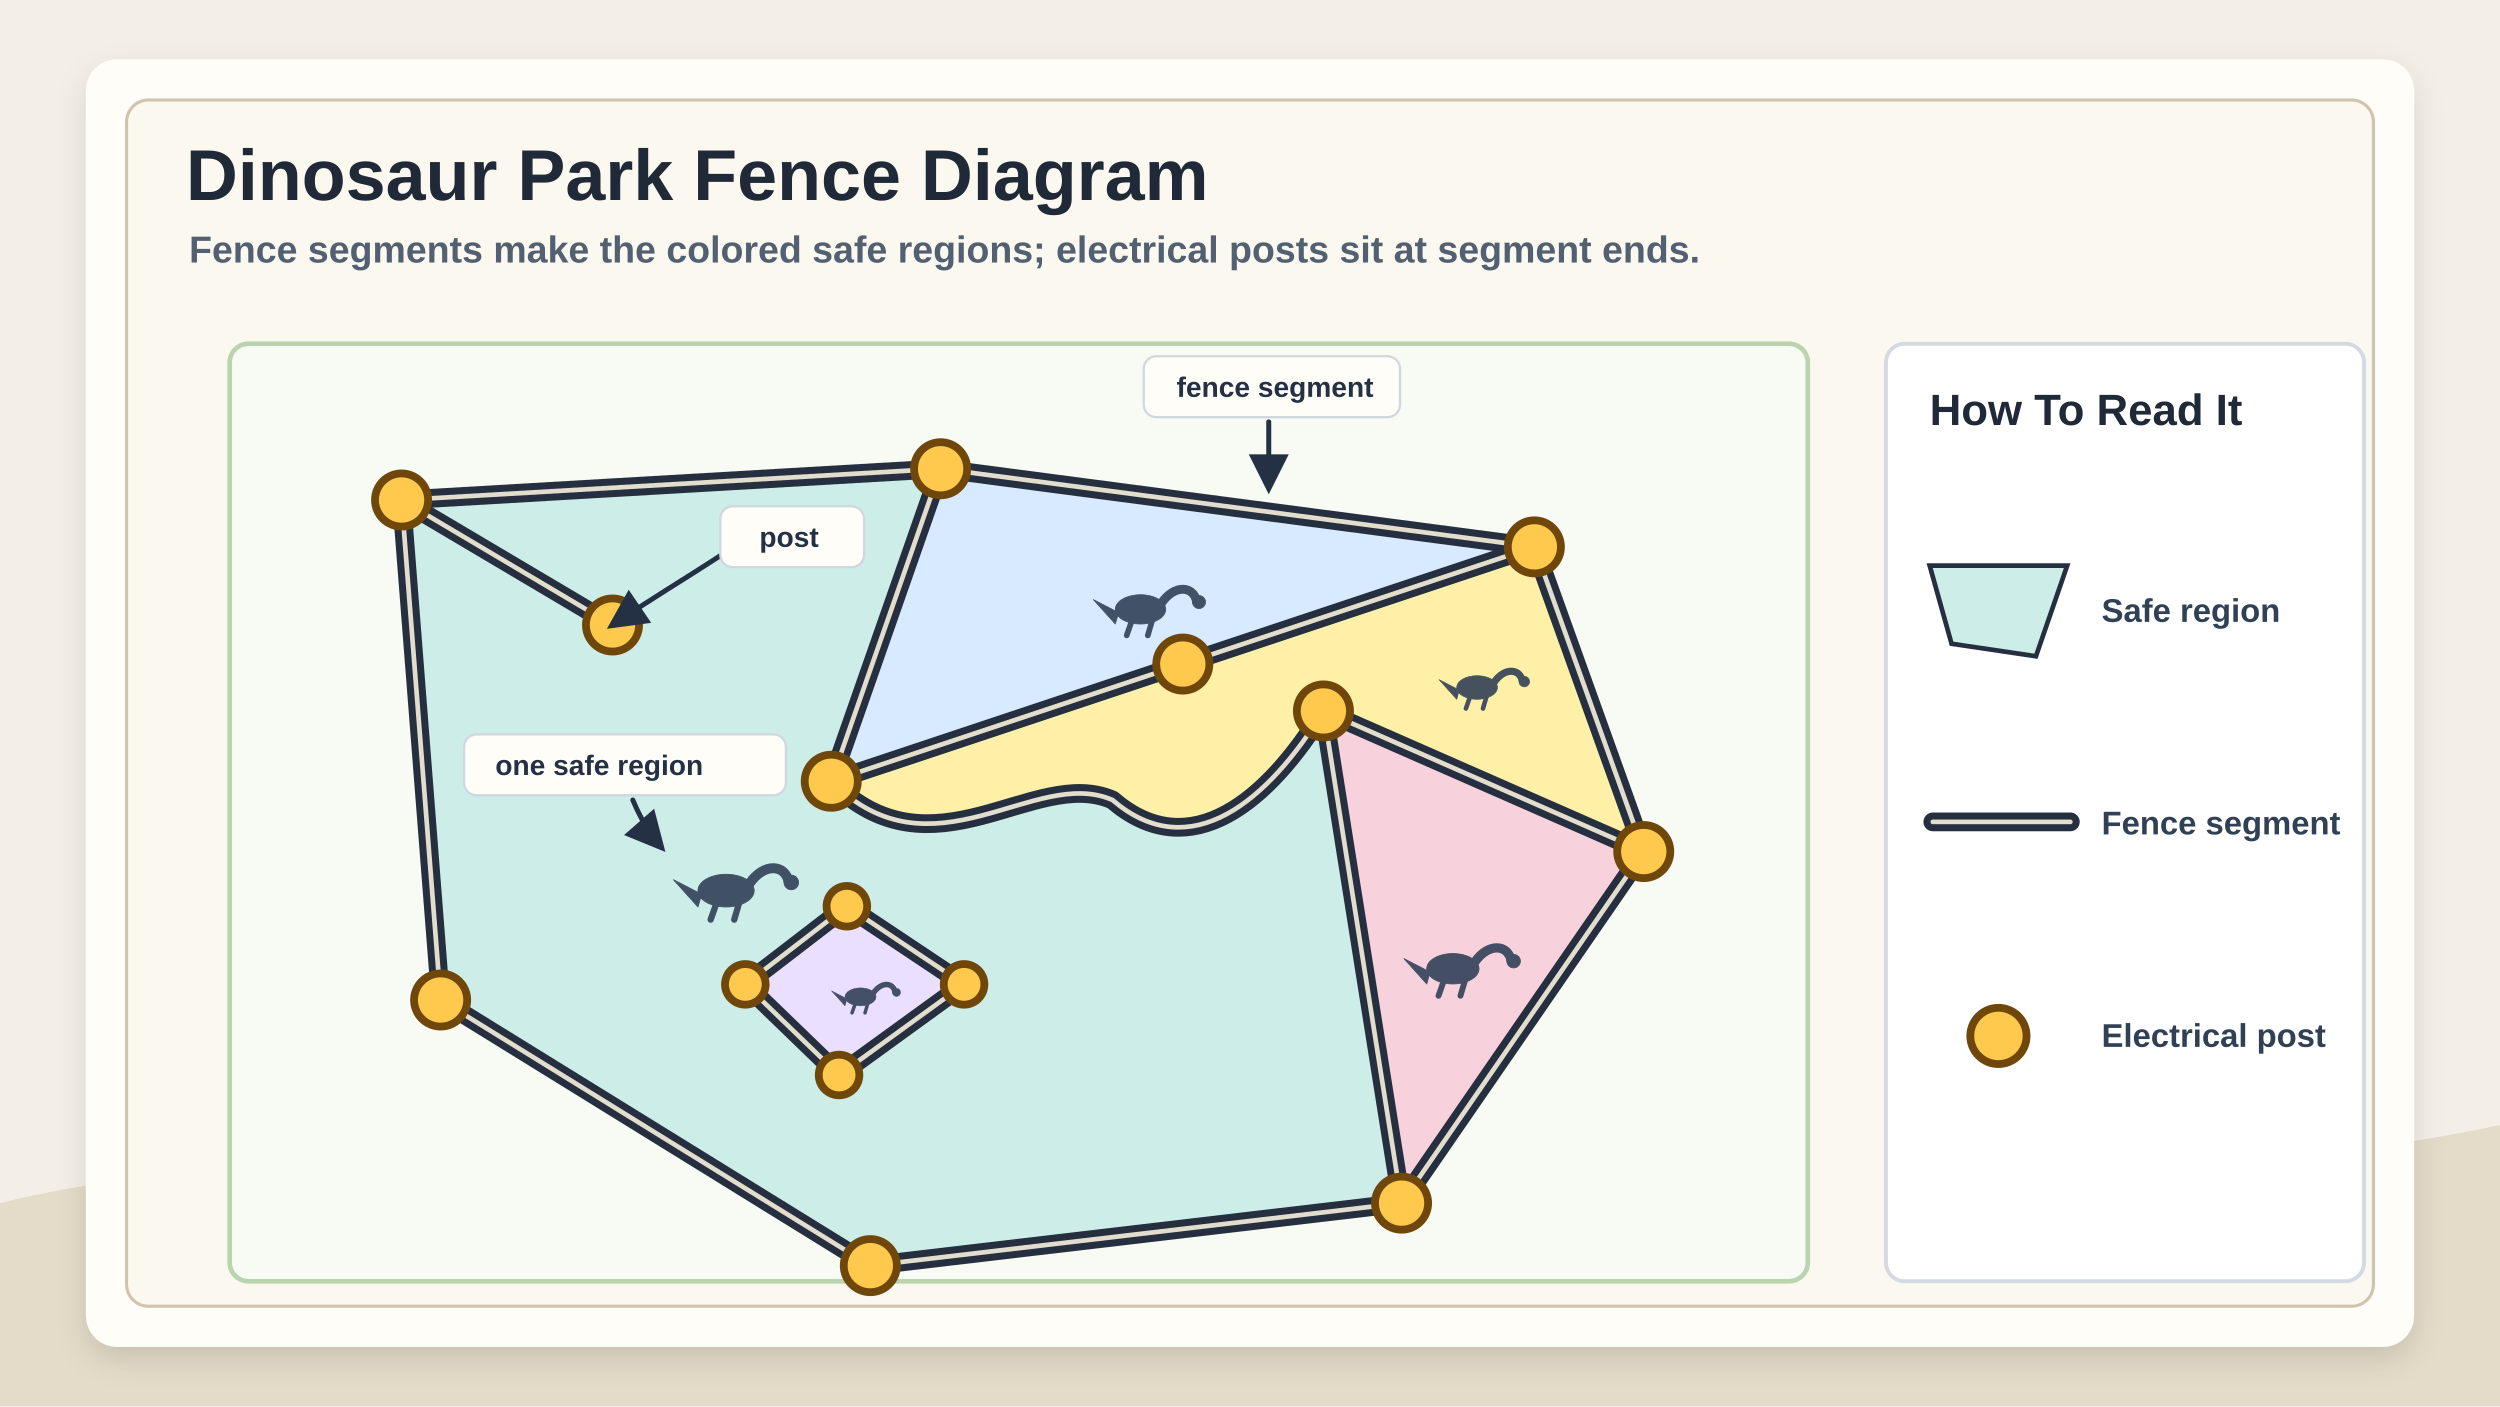
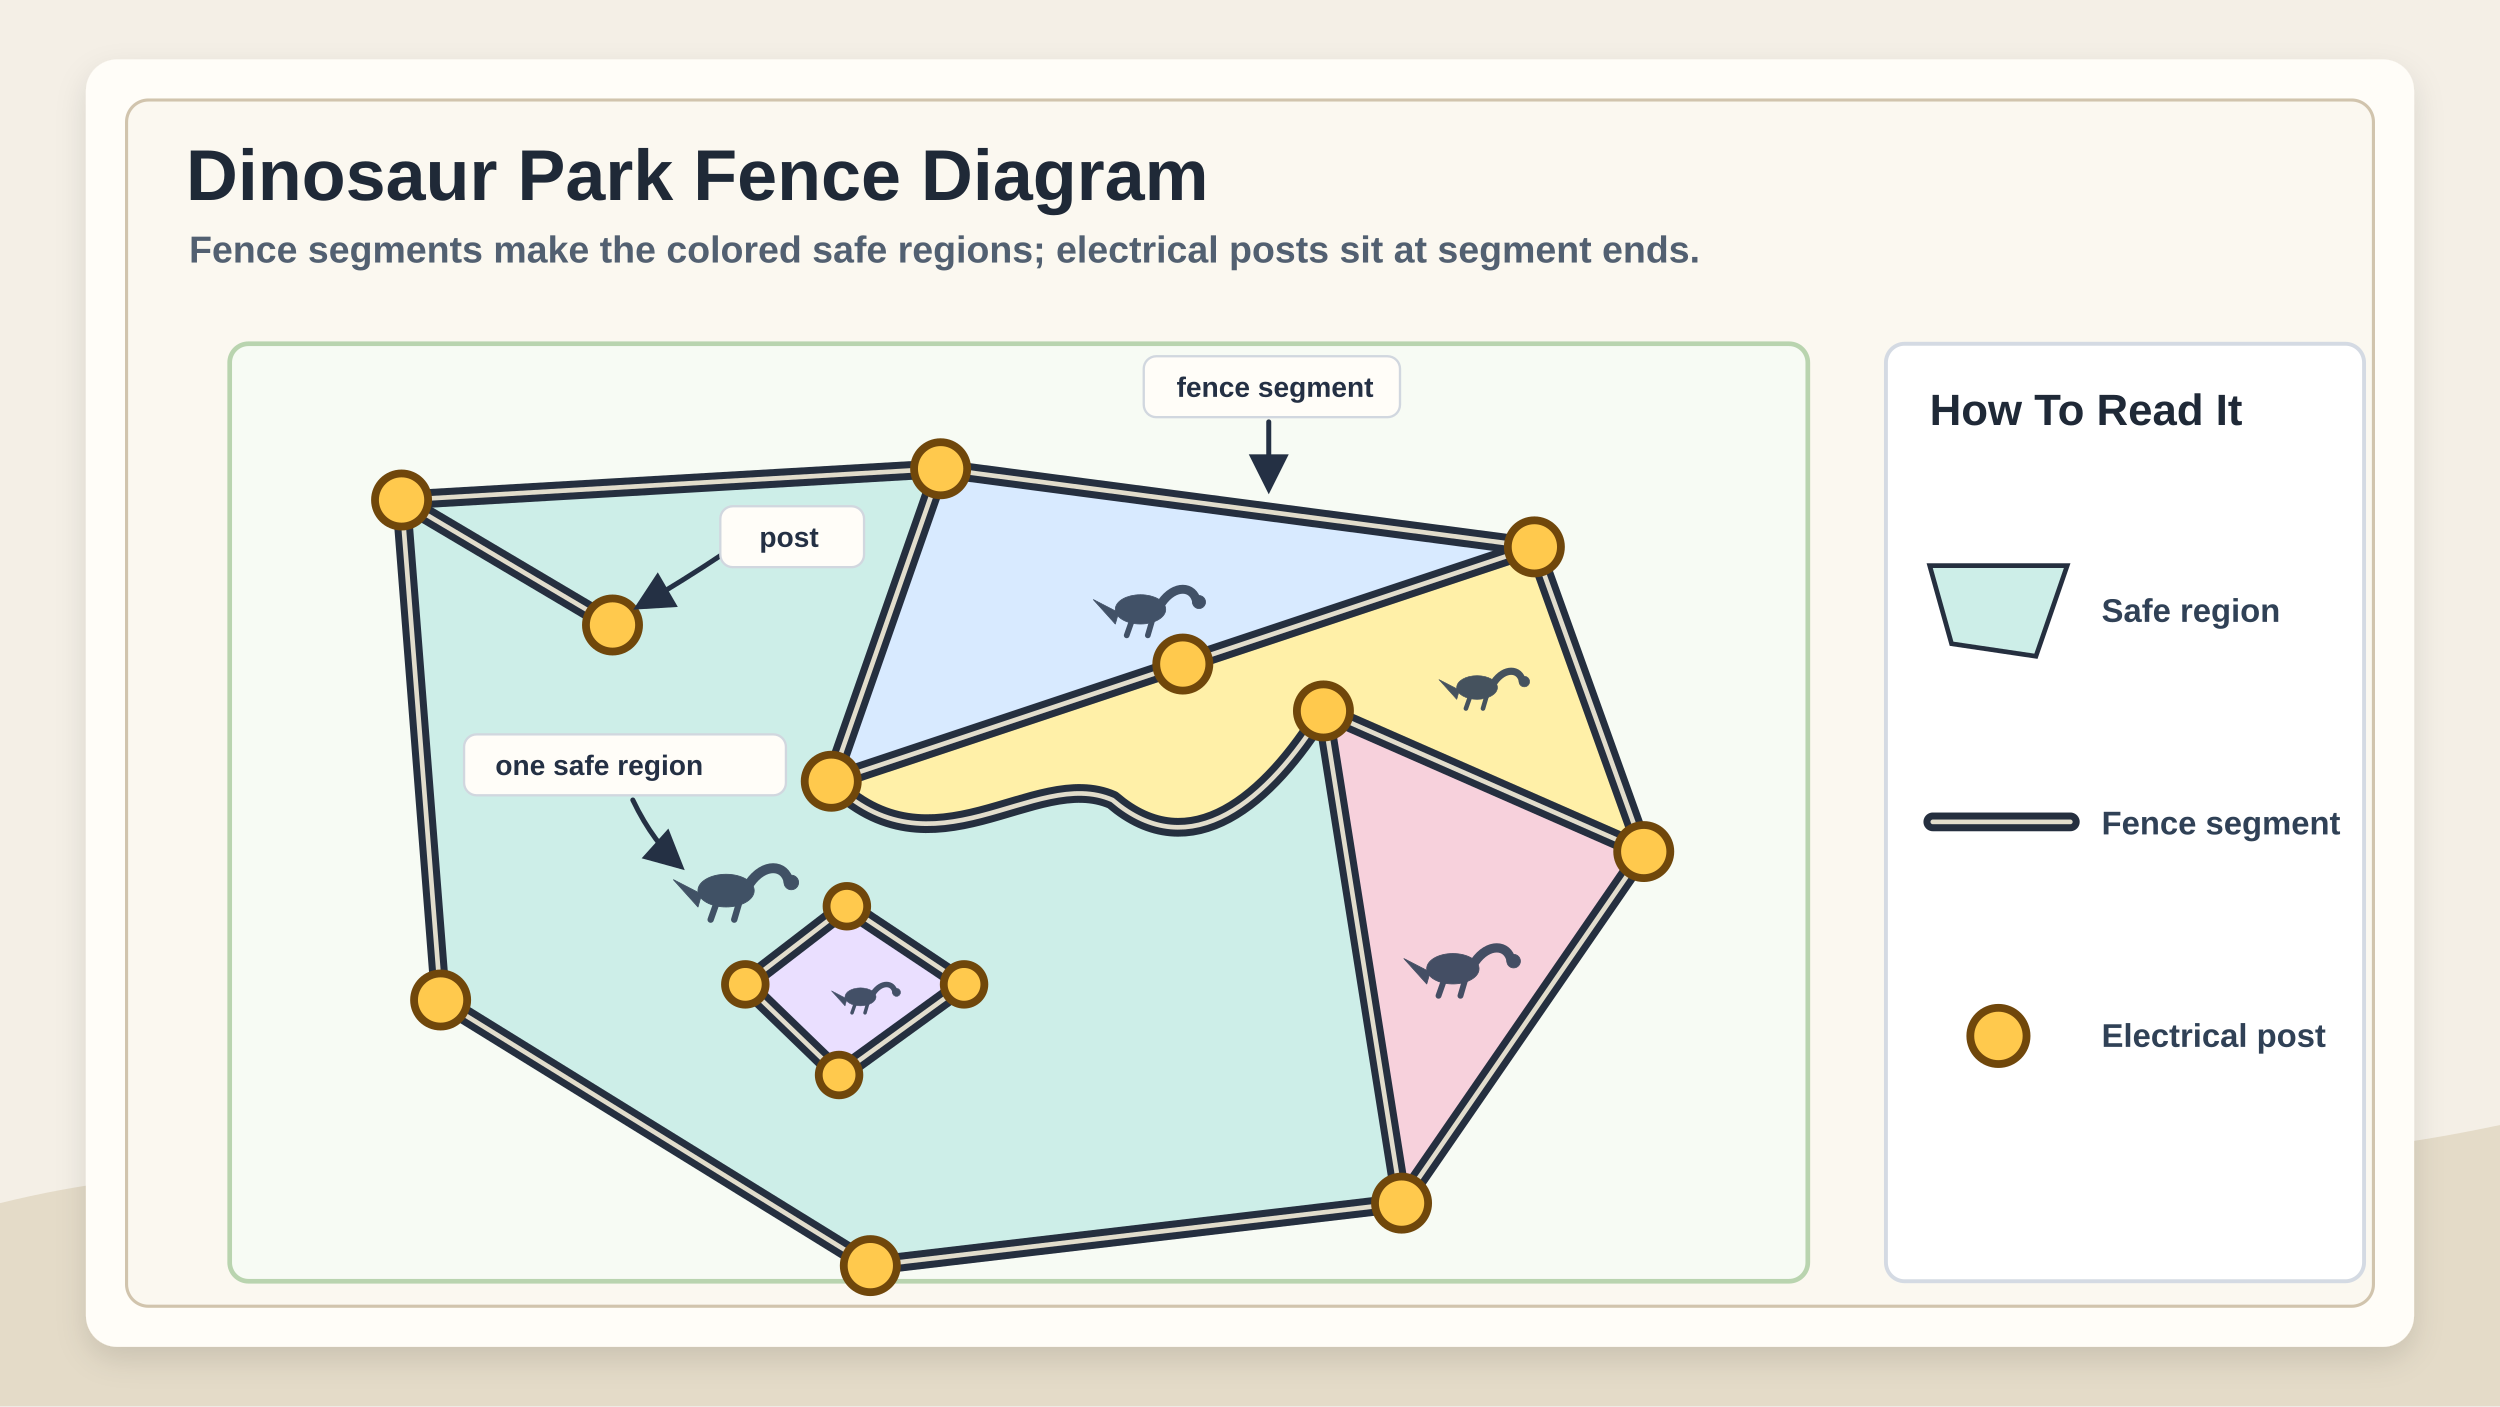
<svg xmlns="http://www.w3.org/2000/svg" width="1600" height="900" viewBox="0 0 1600 900" role="img" aria-labelledby="title desc">
  <defs>
    <style>
      .title { font: 800 46px Arial, sans-serif; fill: #1f2937; }
      .subtitle { font: 600 24px Arial, sans-serif; fill: #526071; }
      .panel-title { font: 800 28px Arial, sans-serif; fill: #1f2937; }
      .body { font: 700 21px Arial, sans-serif; fill: #304156; }
      .small { font: 600 17px Arial, sans-serif; fill: #5b6677; }
      .tag { font: 800 18px Arial, sans-serif; fill: #243044; }
      .fence { fill: none; stroke: #252f3f; stroke-width: 12; stroke-linecap: round; stroke-linejoin: round; }
      .fence-light { fill: none; stroke: #f6f0dc; stroke-width: 3; stroke-linecap: round; stroke-linejoin: round; opacity: .9; }
      .post { fill: #ffc94d; stroke: #70470b; stroke-width: 5; }
      .callout { stroke: #243044; stroke-width: 3.2; stroke-linecap: round; stroke-linejoin: round; fill: none; marker-end: url(#arrow); }
      .region-outline { fill: none; stroke: #252f3f; stroke-width: 2; opacity: .12; }
    </style>
    <marker id="arrow" viewBox="0 0 10 10" refX="8.3" refY="5" markerWidth="8" markerHeight="8" orient="auto">
      <path d="M 0 0 L 10 5 L 0 10 z" fill="#243044" />
    </marker>
    <filter id="shadow" x="-10%" y="-12%" width="120%" height="130%">
      <feDropShadow dx="0" dy="8" stdDeviation="10" flood-color="#101828" flood-opacity=".12" />
    </filter>
    <g id="dinosaur" fill="#314056" stroke="#314056" stroke-linecap="round" stroke-linejoin="round">
      <path d="M-31 4 L-62 -12 L-35 18 Z" />
      <ellipse cx="-4" cy="0" rx="31" ry="18" />
      <path d="M22 -8 C38 -31 61 -29 65 -10" fill="none" stroke-width="11" />
      <circle cx="68" cy="-9" r="8" />
      <path d="M-15 15 L-21 32 M10 15 L5 32" fill="none" stroke-width="7" />
    </g>
  </defs>
  <rect width="1600" height="900" fill="#f4efe6" />
  <path d="M0 770 C210 718 340 792 530 748 C690 711 805 790 990 745 C1188 697 1328 778 1600 720 L1600 900 L0 900 Z" fill="#e4dbc8" />
  <g transform="translate(55 38)">
    <rect width="1490" height="824" rx="20" fill="#fffdf8" filter="url(#shadow)" />
    <rect x="26" y="26" width="1438" height="772" rx="14" fill="#fbf8f0" stroke="#d1c4ad" stroke-width="2" />
    <text class="title" x="64" y="90">Dinosaur Park Fence Diagram</text>
    <text class="subtitle" x="66" y="130">Fence segments make the colored safe regions; electrical posts sit at segment ends.</text>
    <g transform="translate(92 182)">
      <rect width="1010" height="600" rx="12" fill="#f7fbf4" stroke="#b9d4af" stroke-width="3" />
      <path fill-rule="evenodd" d="M110 100 L455 80 L385 280 C450 345 515 270 565 292 C615 335 665 292 700 235 L750 550 L410 590 L135 420 Z M330 410 L395 360 L470 410 L390 468 Z" fill="#cdeee8" />
      <path d="M455 80 L835 130 L385 280 Z" fill="#d8eaff" />
      <path d="M835 130 L905 325 L700 235 C665 292 615 335 565 292 C515 270 450 345 385 280 Z" fill="#fff0a8" />
      <path d="M905 325 L750 550 L700 235 Z" fill="#f7d1dc" />
      <path d="M330 410 L395 360 L470 410 L390 468 Z" fill="#eadfff" />
      <path fill-rule="evenodd" class="region-outline" d="M110 100 L455 80 L385 280 C450 345 515 270 565 292 C615 335 665 292 700 235 L750 550 L410 590 L135 420 Z M330 410 L395 360 L470 410 L390 468 Z" />
      <path class="region-outline" d="M455 80 L835 130 L385 280 Z" />
      <path class="region-outline" d="M835 130 L905 325 L700 235 C665 292 615 335 565 292 C515 270 450 345 385 280 Z" />
      <path class="region-outline" d="M905 325 L750 550 L700 235 Z" />
      <path class="fence" d="M110 100 L455 80 L835 130 L905 325 L750 550 L410 590 L135 420 Z" />
      <path class="fence" d="M455 80 L385 280 C450 345 515 270 565 292 C615 335 665 292 700 235 L750 550" />
      <path class="fence" d="M835 130 L610 205 L385 280" />
      <path class="fence" d="M905 325 L700 235" />
      <path class="fence" d="M110 100 L245 180" />
      <path class="fence" d="M330 410 L395 360 L470 410 L390 468 Z" />
      <path class="fence-light" d="M110 100 L455 80 L835 130 L905 325 L750 550 L410 590 L135 420 Z" />
      <path class="fence-light" d="M455 80 L385 280 C450 345 515 270 565 292 C615 335 665 292 700 235 L750 550" />
      <path class="fence-light" d="M835 130 L610 205 L385 280" />
      <path class="fence-light" d="M905 325 L700 235" />
      <path class="fence-light" d="M110 100 L245 180" />
      <path class="fence-light" d="M330 410 L395 360 L470 410 L390 468 Z" />
      <circle class="post" cx="110" cy="100" r="17" />
      <circle class="post" cx="455" cy="80" r="17" />
      <circle class="post" cx="835" cy="130" r="17" />
      <circle class="post" cx="905" cy="325" r="17" />
      <circle class="post" cx="750" cy="550" r="17" />
      <circle class="post" cx="410" cy="590" r="17" />
      <circle class="post" cx="135" cy="420" r="17" />
      <circle class="post" cx="385" cy="280" r="17" />
      <circle class="post" cx="610" cy="205" r="17" />
      <circle class="post" cx="700" cy="235" r="17" />
      <circle class="post" cx="245" cy="180" r="17" />
      <circle class="post" cx="330" cy="410" r="13" />
      <circle class="post" cx="395" cy="360" r="13" />
      <circle class="post" cx="470" cy="410" r="13" />
      <circle class="post" cx="390" cy="468" r="13" />
      <g opacity=".9">
        <use href="#dinosaur" transform="translate(320 350) scale(.58)" />
        <use href="#dinosaur" transform="translate(405 418) scale(.32)" />
        <use href="#dinosaur" transform="translate(585 170) scale(.52)" />
        <use href="#dinosaur" transform="translate(800 220) scale(.42)" />
        <use href="#dinosaur" transform="translate(785 400) scale(.54)" />
      </g>
-       <path class="callout" d="M258 292 C263 304 269 314 276 322" />
+       <path class="callout" d="M258 292 C267 311 278 325 288 334" />
      <rect x="150" y="250" width="206" height="39" rx="8" fill="#fffdf8" stroke="#d1d7df" stroke-width="1.5" />
      <text class="tag" x="170" y="276">one safe region</text>
      <path class="callout" d="M665 50 L665 92" />
      <rect x="585" y="8" width="164" height="39" rx="8" fill="#fffdf8" stroke="#d1d7df" stroke-width="1.5" />
      <text class="tag" x="606" y="34">fence segment</text>
-       <path class="callout" d="M315 135 C292 150 267 165 245 180" />
+       <path class="callout" d="M315 135 C300 145 281 157 262 168" />
      <rect x="314" y="104" width="92" height="39" rx="8" fill="#fffdf8" stroke="#d1d7df" stroke-width="1.5" />
      <text class="tag" x="339" y="130">post</text>
    </g>
    <g transform="translate(1152 182)">
      <rect width="306" height="600" rx="12" fill="#ffffff" stroke="#d4dae3" stroke-width="2.5" />
      <text class="panel-title" x="28" y="52">How To Read It</text>
      <g transform="translate(28 142)">
        <path d="M0 0 L88 0 L68 58 L14 50 Z" fill="#cdeee8" stroke="#252f3f" stroke-width="3" />
        <text class="body" x="110" y="36">Safe region</text>
      </g>
      <g transform="translate(28 278)">
        <line x1="2" y1="28" x2="90" y2="28" class="fence" />
        <line x1="2" y1="28" x2="90" y2="28" class="fence-light" />
        <text class="body" x="110" y="36">Fence segment</text>
      </g>
      <g transform="translate(28 414)">
        <circle class="post" cx="44" cy="29" r="18" />
        <text class="body" x="110" y="36">Electrical post</text>
      </g>
    </g>
  </g>
</svg>
